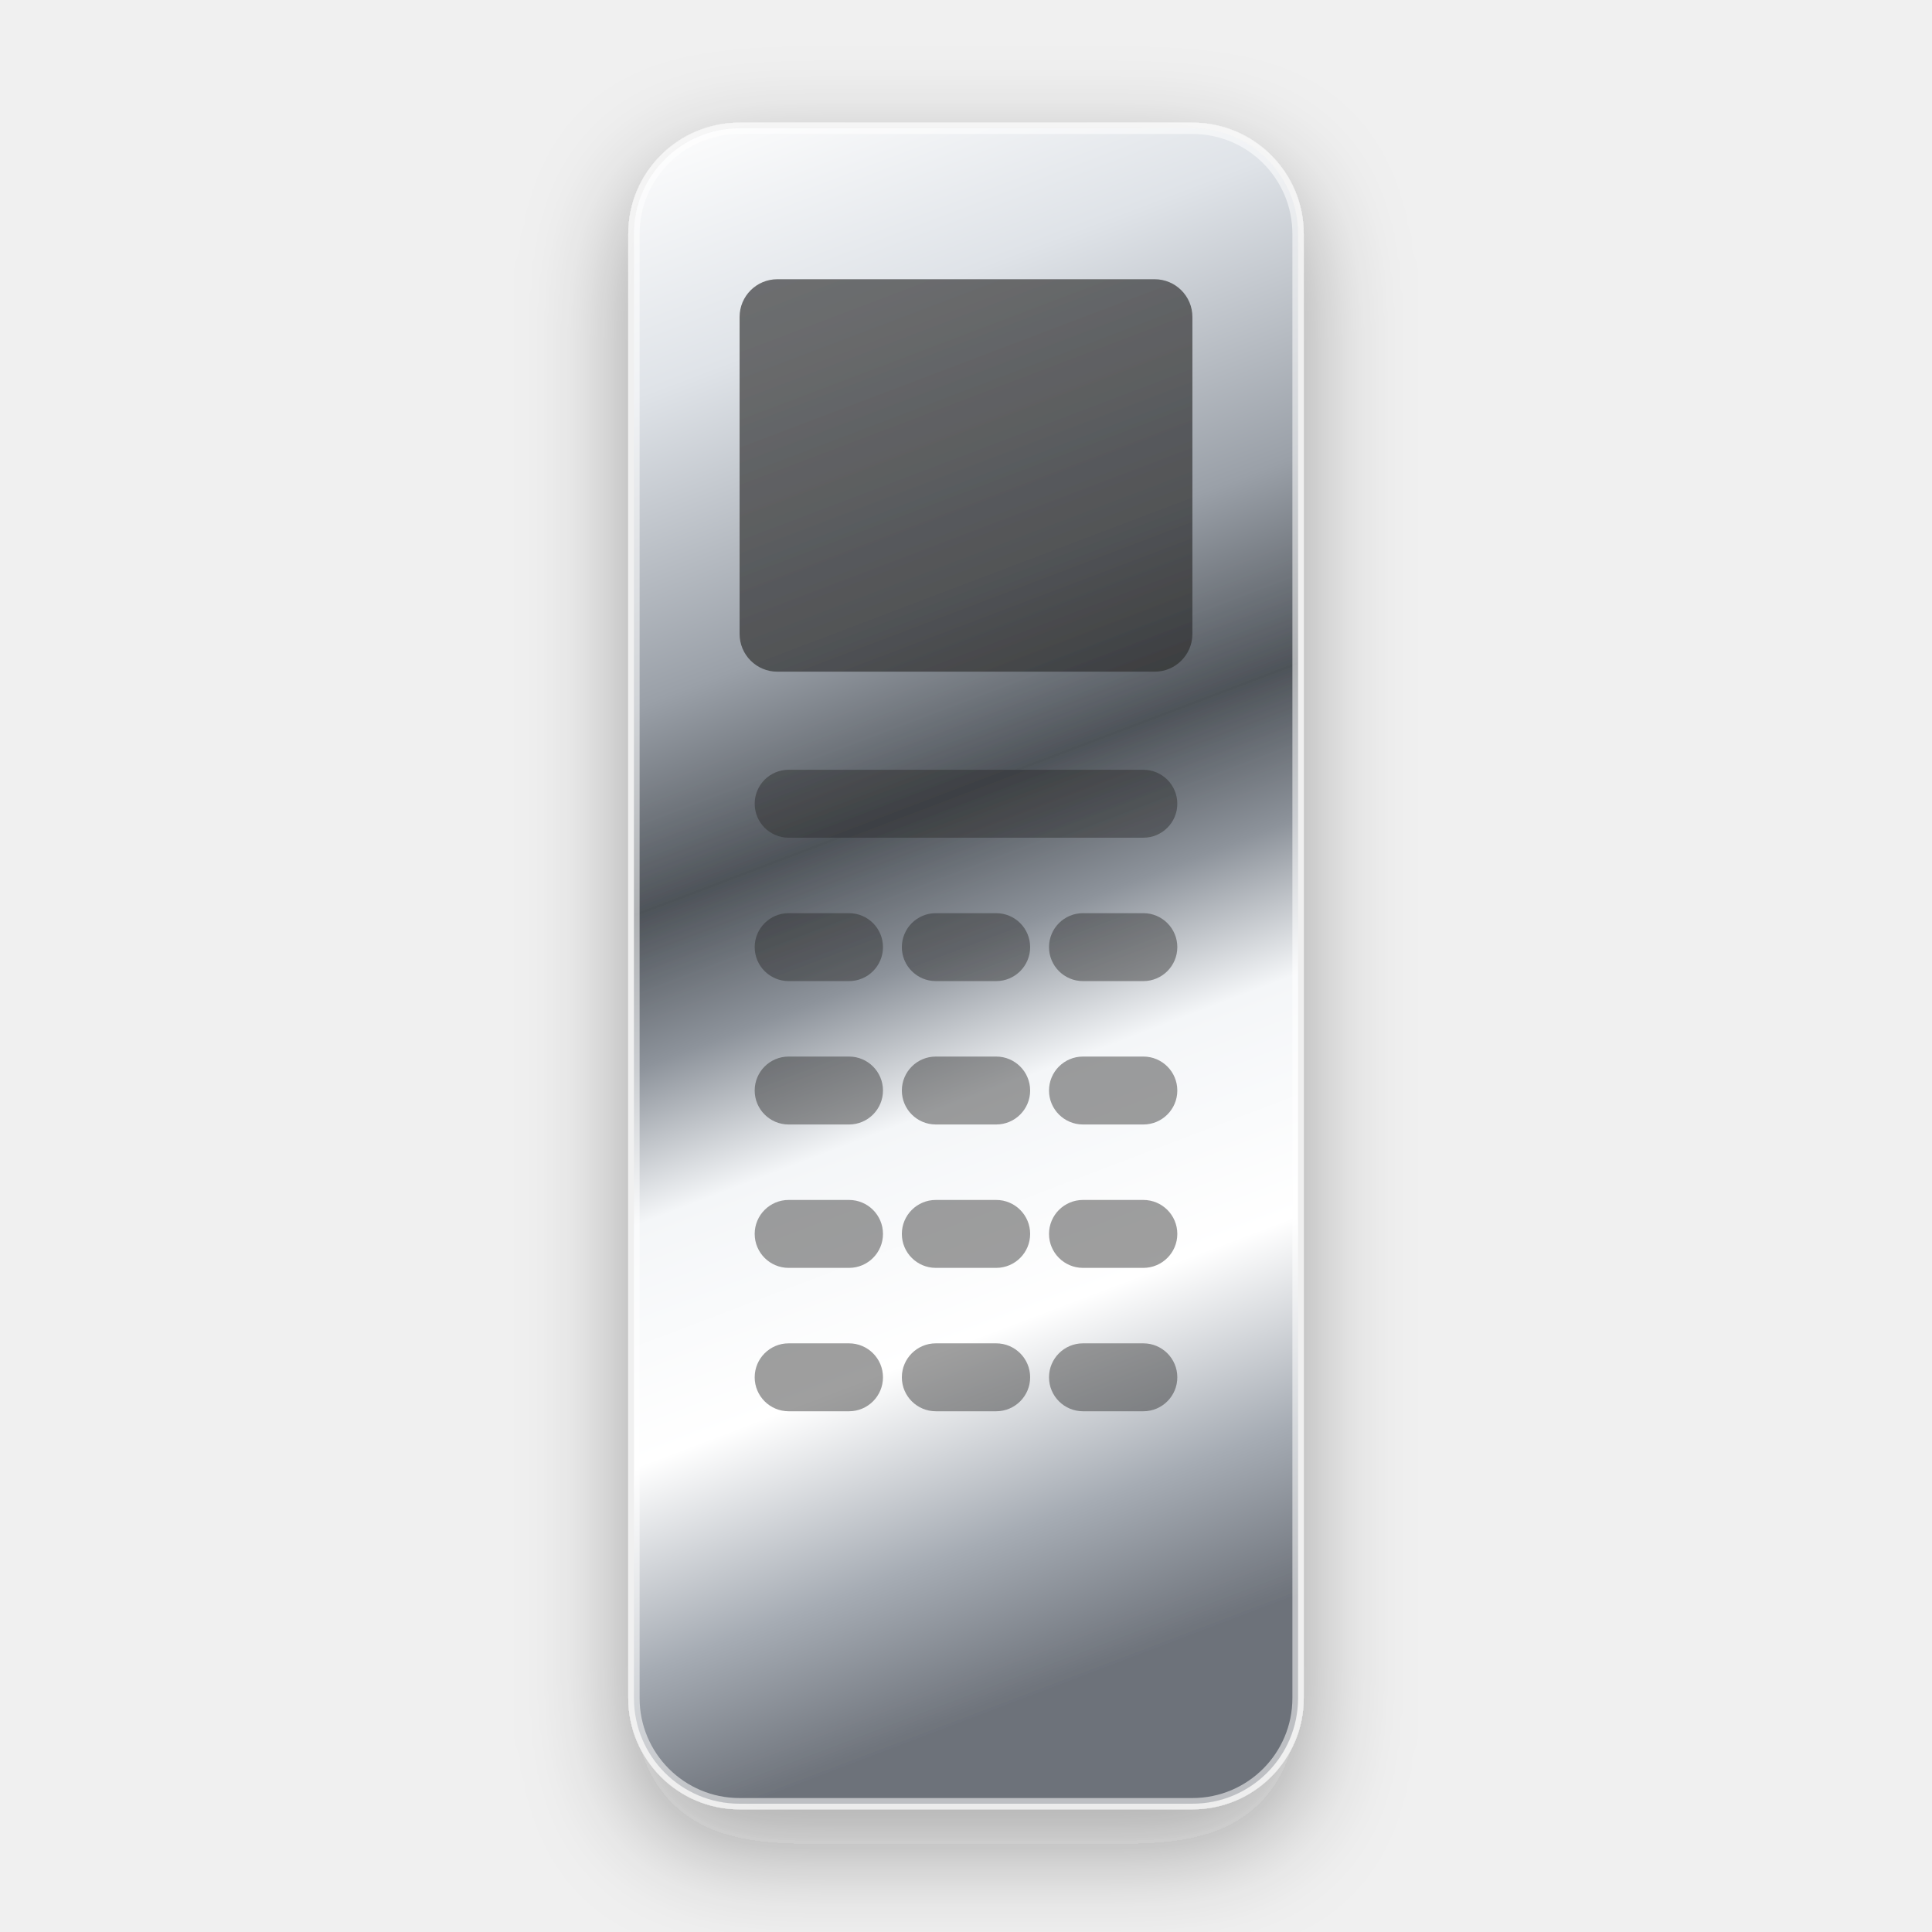
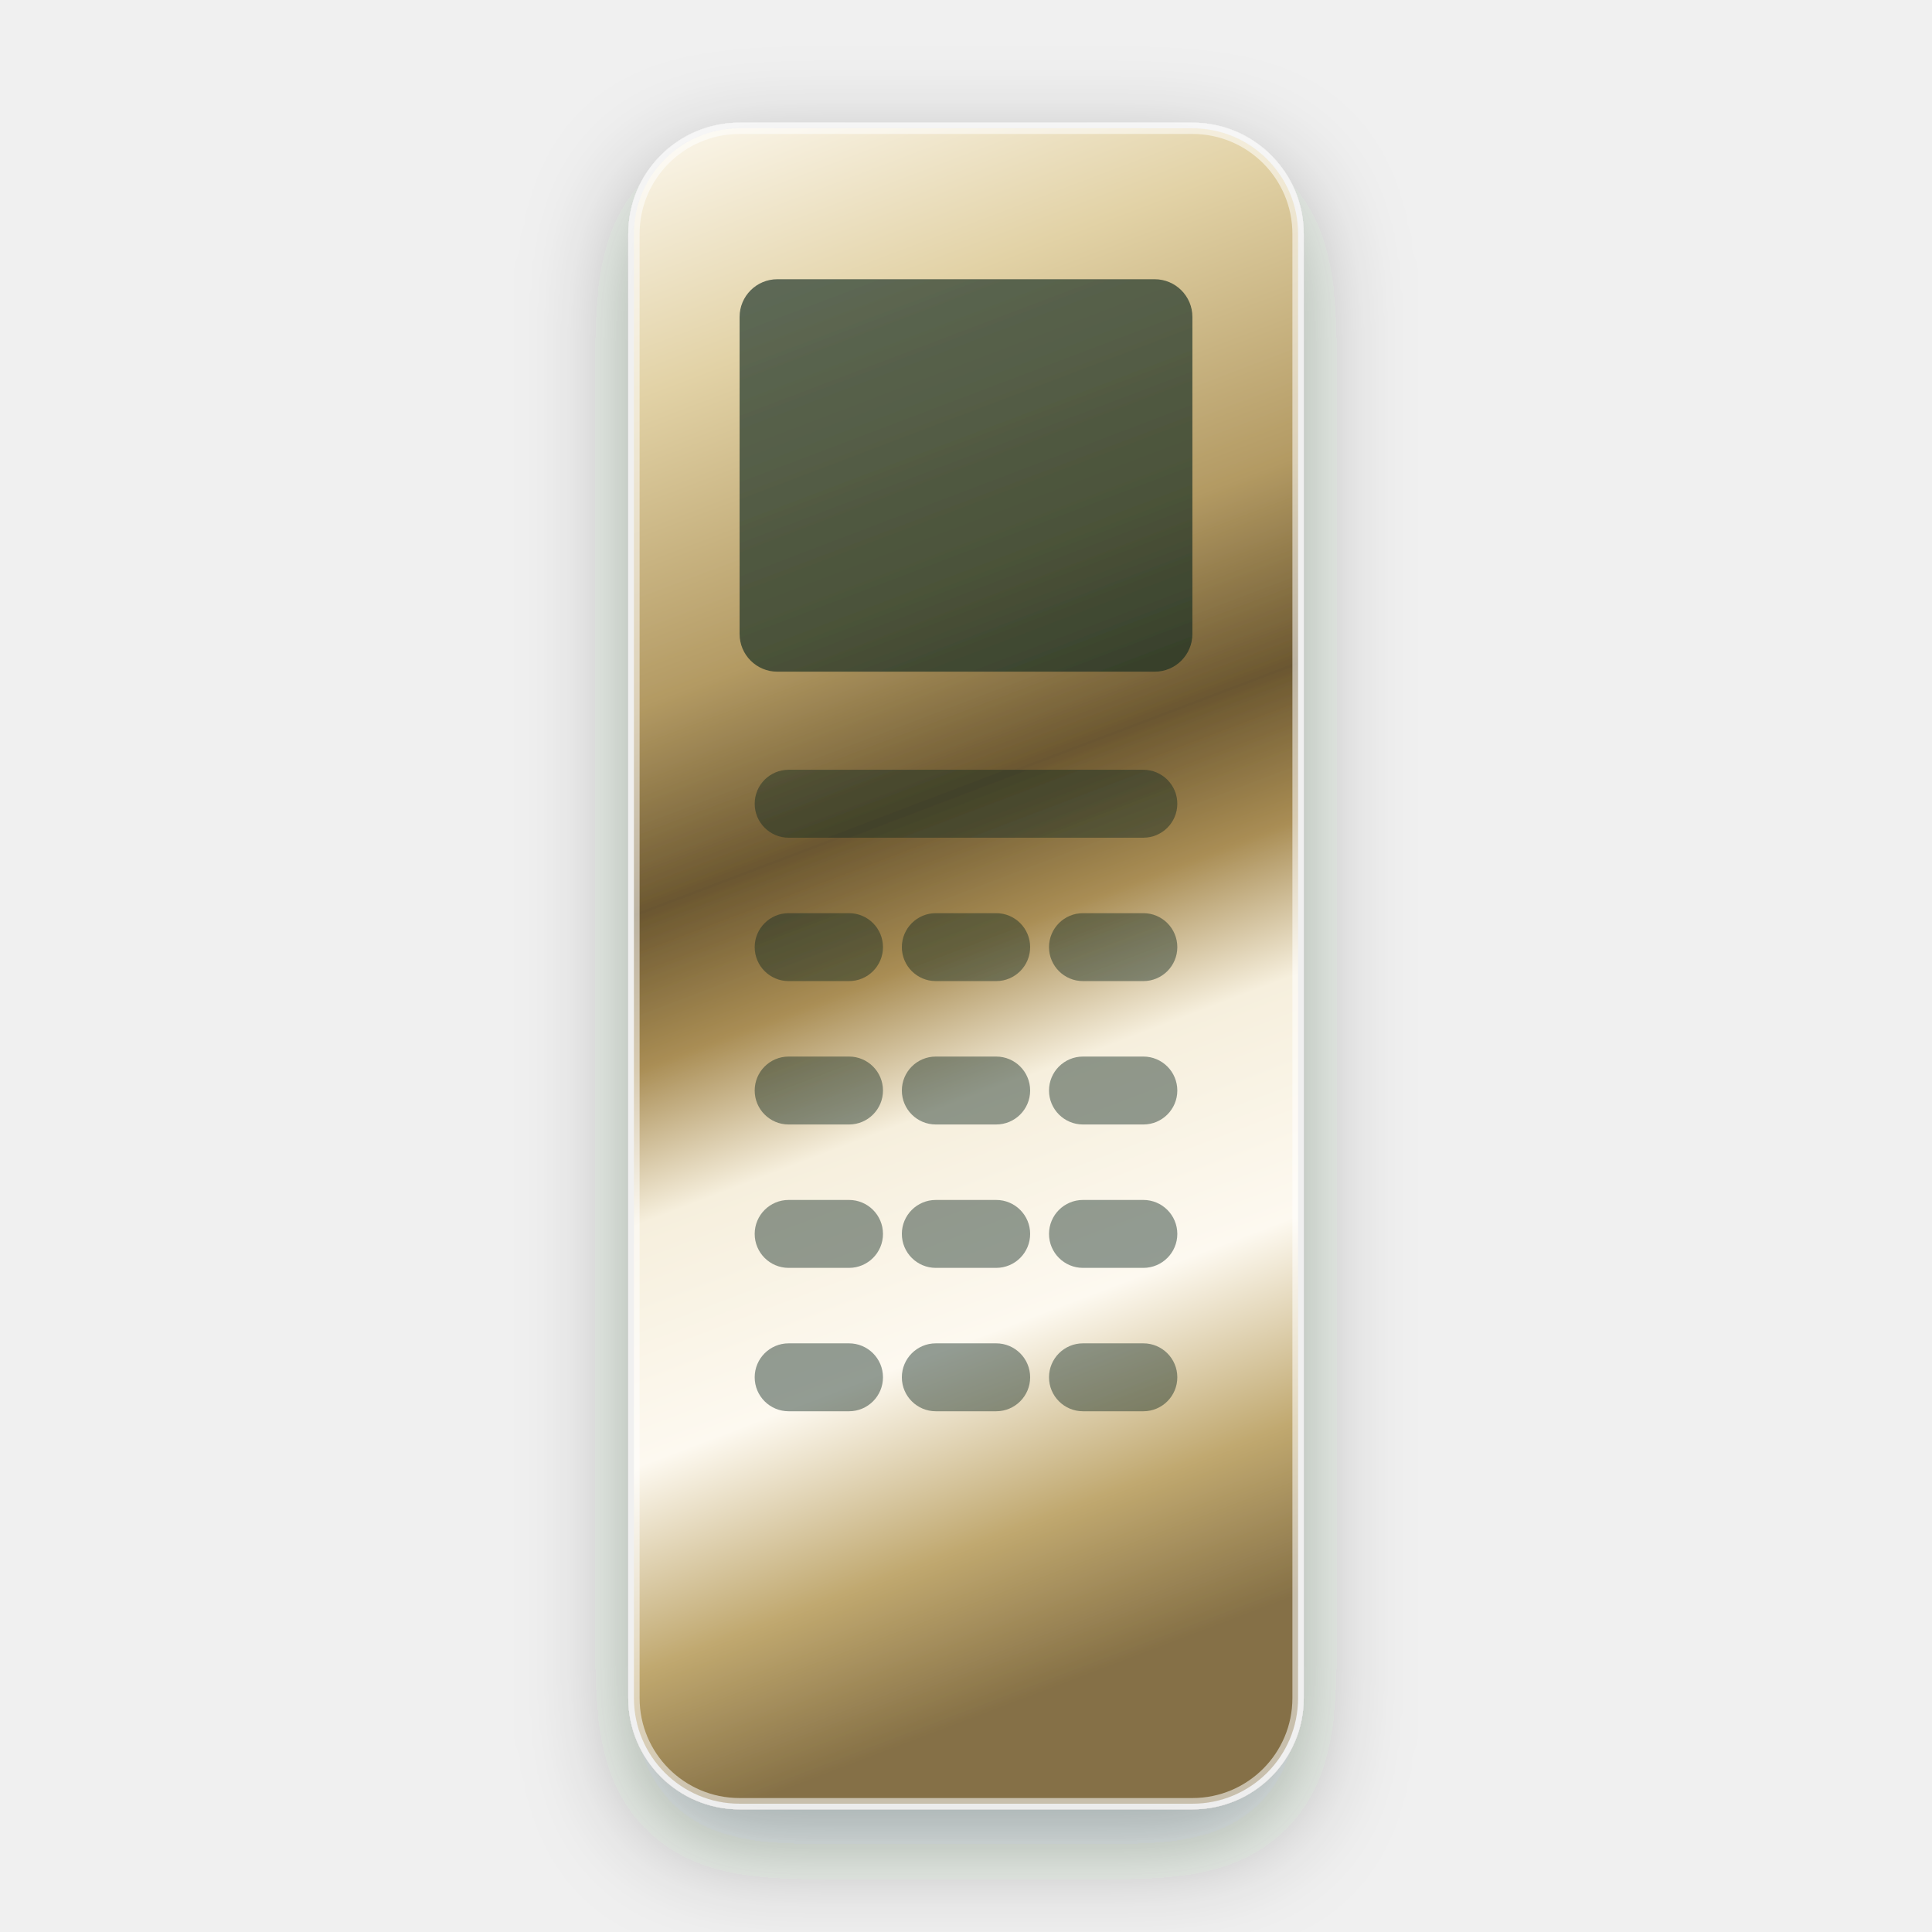
<svg xmlns="http://www.w3.org/2000/svg" viewBox="0 0 512 512" width="512" height="512">
  <defs>
    <linearGradient id="sheen" x1="0" y1="0" x2="0.15" y2="1">
-       <stop offset="0" stop-color="#ffffff" />
-       <stop offset="0.16" stop-color="#dfe3e8" />
-       <stop offset="0.34" stop-color="#9aa0a8" />
-       <stop offset="0.46" stop-color="#4e5359" />
-       <stop offset="0.55" stop-color="#8d939b" />
-       <stop offset="0.64" stop-color="#f4f6f8" />
-       <stop offset="0.78" stop-color="#ffffff" />
-       <stop offset="0.9" stop-color="#a6acb4" />
-       <stop offset="1" stop-color="#6d727a" />
+       <stop offset="0" stop-color="#fdf9f0" />
+       <stop offset="0.16" stop-color="#e2d2a6" />
+       <stop offset="0.34" stop-color="#b39a63" />
+       <stop offset="0.46" stop-color="#6b5730" />
+       <stop offset="0.55" stop-color="#a98d54" />
+       <stop offset="0.64" stop-color="#f6efdd" />
+       <stop offset="0.78" stop-color="#fdf9f0" />
+       <stop offset="0.9" stop-color="#c0a86f" />
+       <stop offset="1" stop-color="#857046" />
    </linearGradient>
    <radialGradient id="spec" cx="0.34" cy="0.24" r="0.5">
      <stop offset="0" stop-color="#ffffff" stop-opacity="0.9" />
      <stop offset="1" stop-color="#ffffff" stop-opacity="0" />
    </radialGradient>
    <filter id="lift" x="-25%" y="-25%" width="150%" height="150%">
-       <feDropShadow dx="0" dy="10" stdDeviation="14" flood-color="#181818" flood-opacity="0.35" />
+       <feDropShadow dx="0" dy="10" stdDeviation="14" flood-color="#132b23" flood-opacity="0.35" />
    </filter>
  </defs>
  <g filter="url(#lift)">
    <g fill="url(#sheen)" stroke="#ffffff" stroke-opacity="0.55" stroke-width="3">
      <rect x="168" y="34" width="176" height="444" rx="28" />
-       <rect x="196" y="74" width="120" height="104" rx="10" fill="#2b2b2b" fill-opacity="0.65" stroke="none" />
-       <g fill="#2b2b2b" fill-opacity="0.45" stroke="none">
+       <rect x="196" y="74" width="120" height="104" rx="10" fill="#132b23" fill-opacity="0.65" stroke="none" />
+       <g fill="#132b23" fill-opacity="0.45" stroke="none">
        <rect x="200" y="204" width="112" height="18" rx="9" />
        <rect x="200" y="242" width="34" height="18" rx="9" />
        <rect x="239" y="242" width="34" height="18" rx="9" />
        <rect x="278" y="242" width="34" height="18" rx="9" />
        <rect x="200" y="280" width="34" height="18" rx="9" />
        <rect x="239" y="280" width="34" height="18" rx="9" />
        <rect x="278" y="280" width="34" height="18" rx="9" />
        <rect x="200" y="318" width="34" height="18" rx="9" />
        <rect x="239" y="318" width="34" height="18" rx="9" />
        <rect x="278" y="318" width="34" height="18" rx="9" />
        <rect x="200" y="356" width="34" height="18" rx="9" />
        <rect x="239" y="356" width="34" height="18" rx="9" />
        <rect x="278" y="356" width="34" height="18" rx="9" />
      </g>
    </g>
  </g>
</svg>
